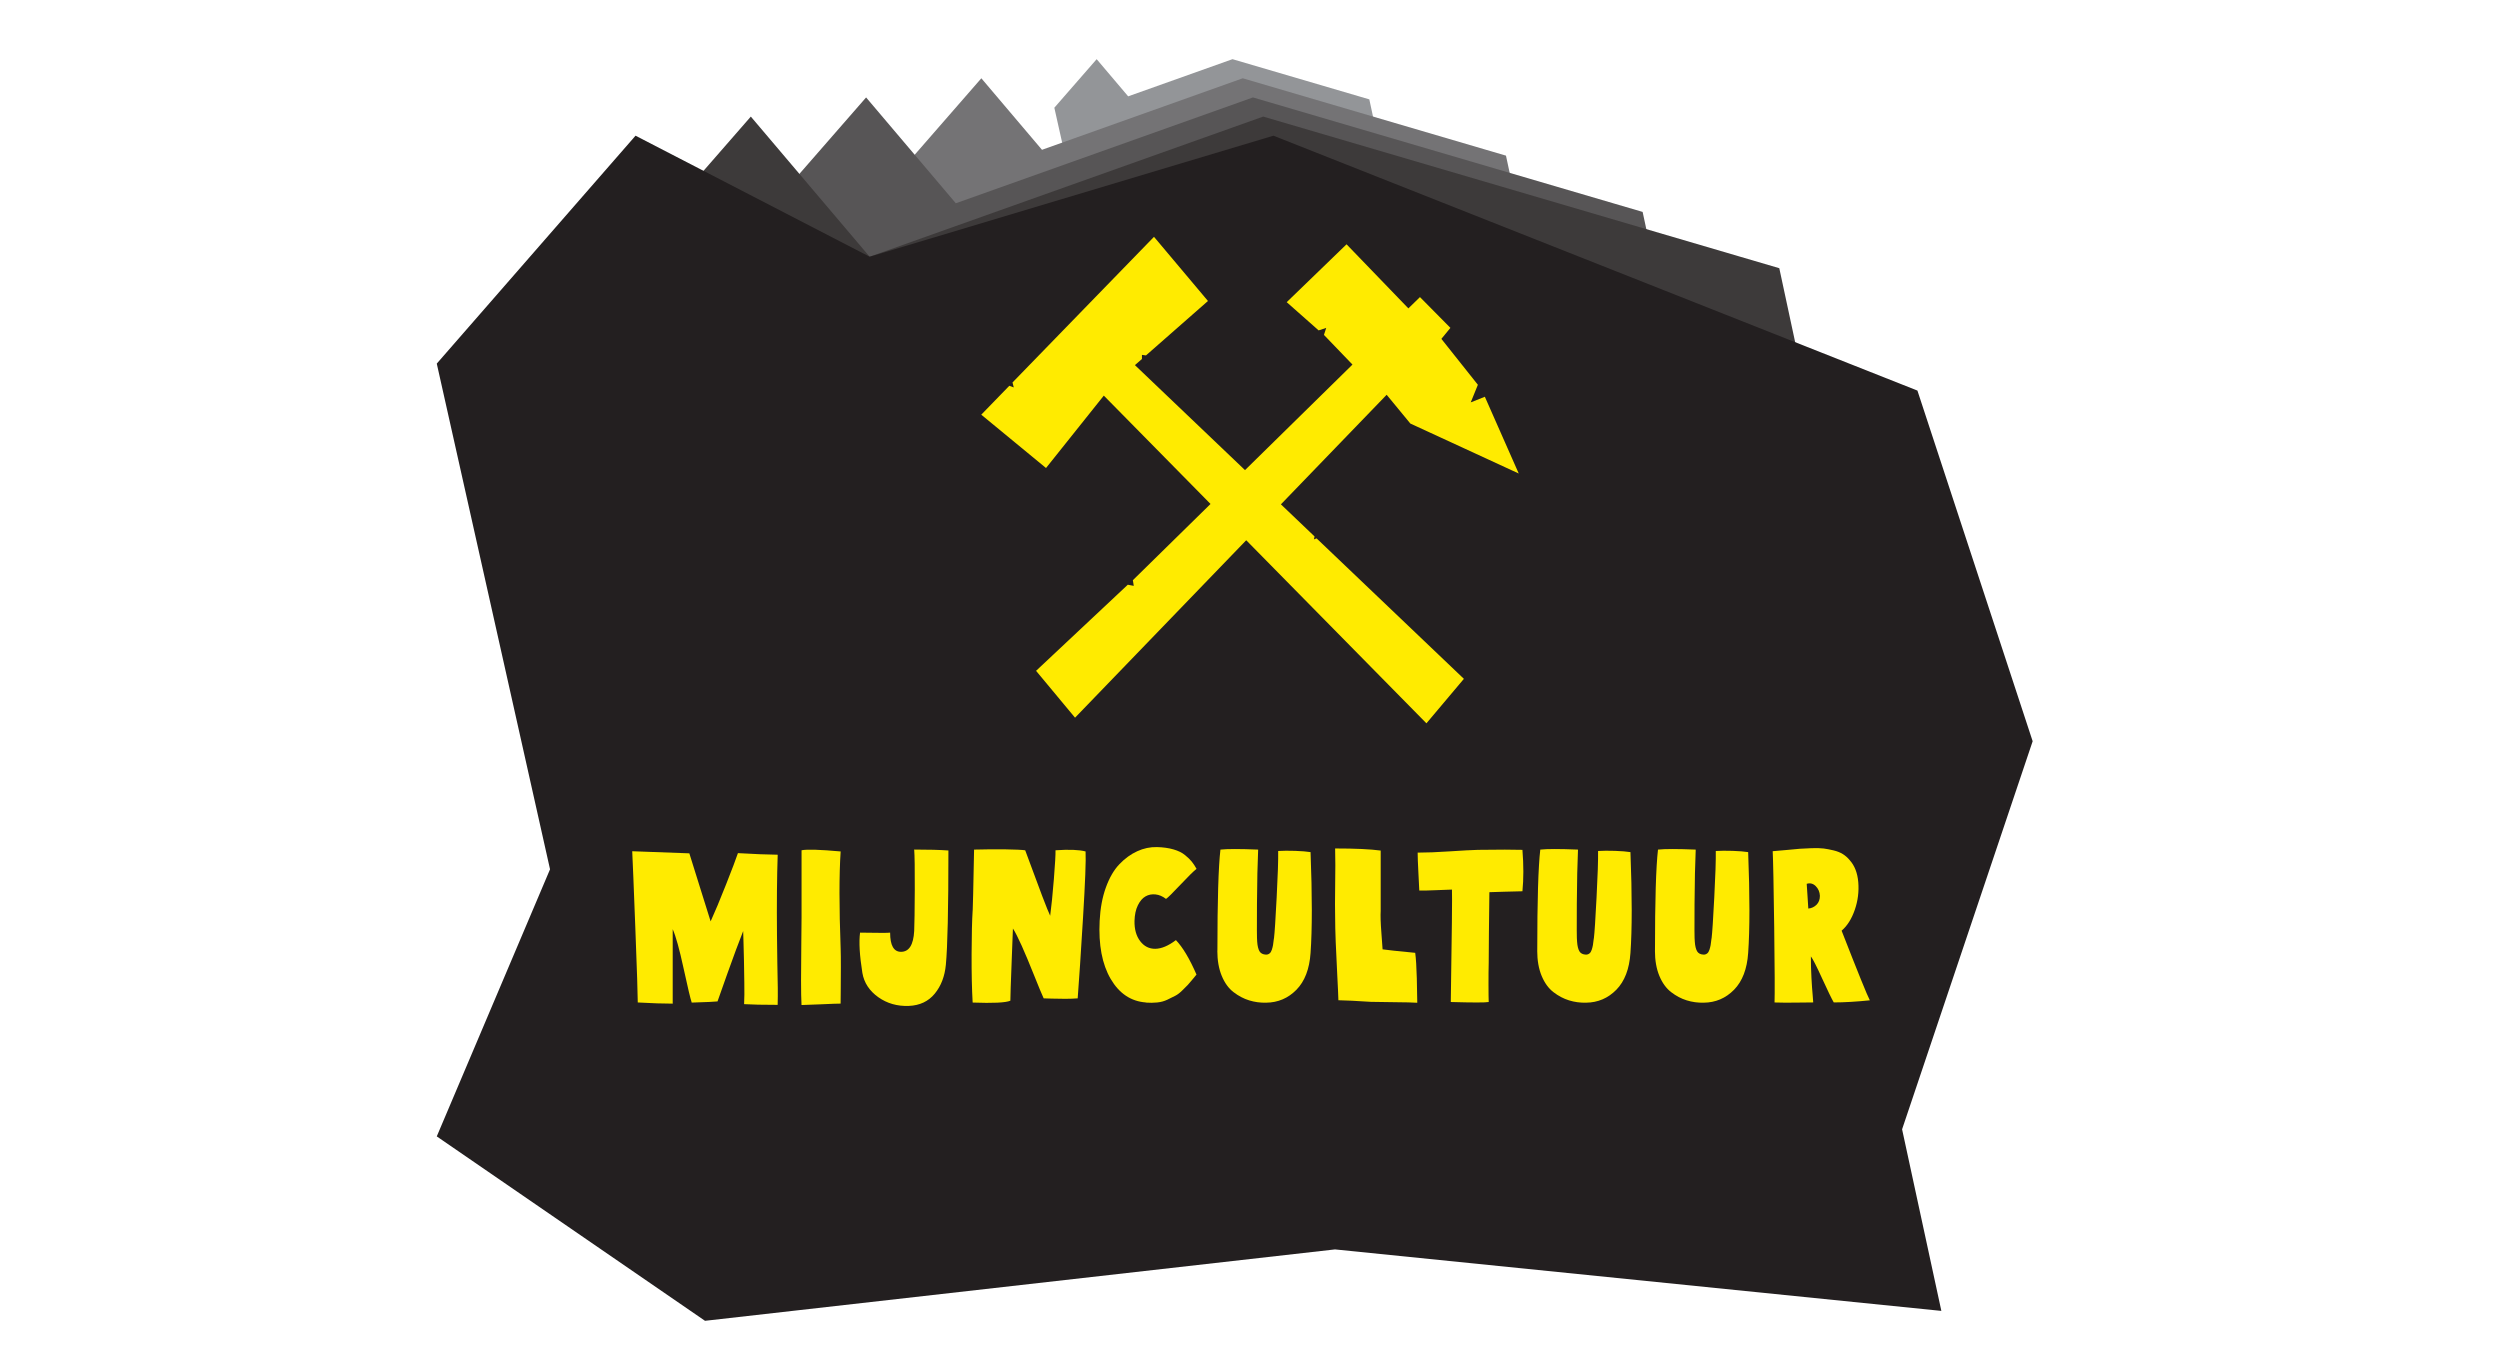
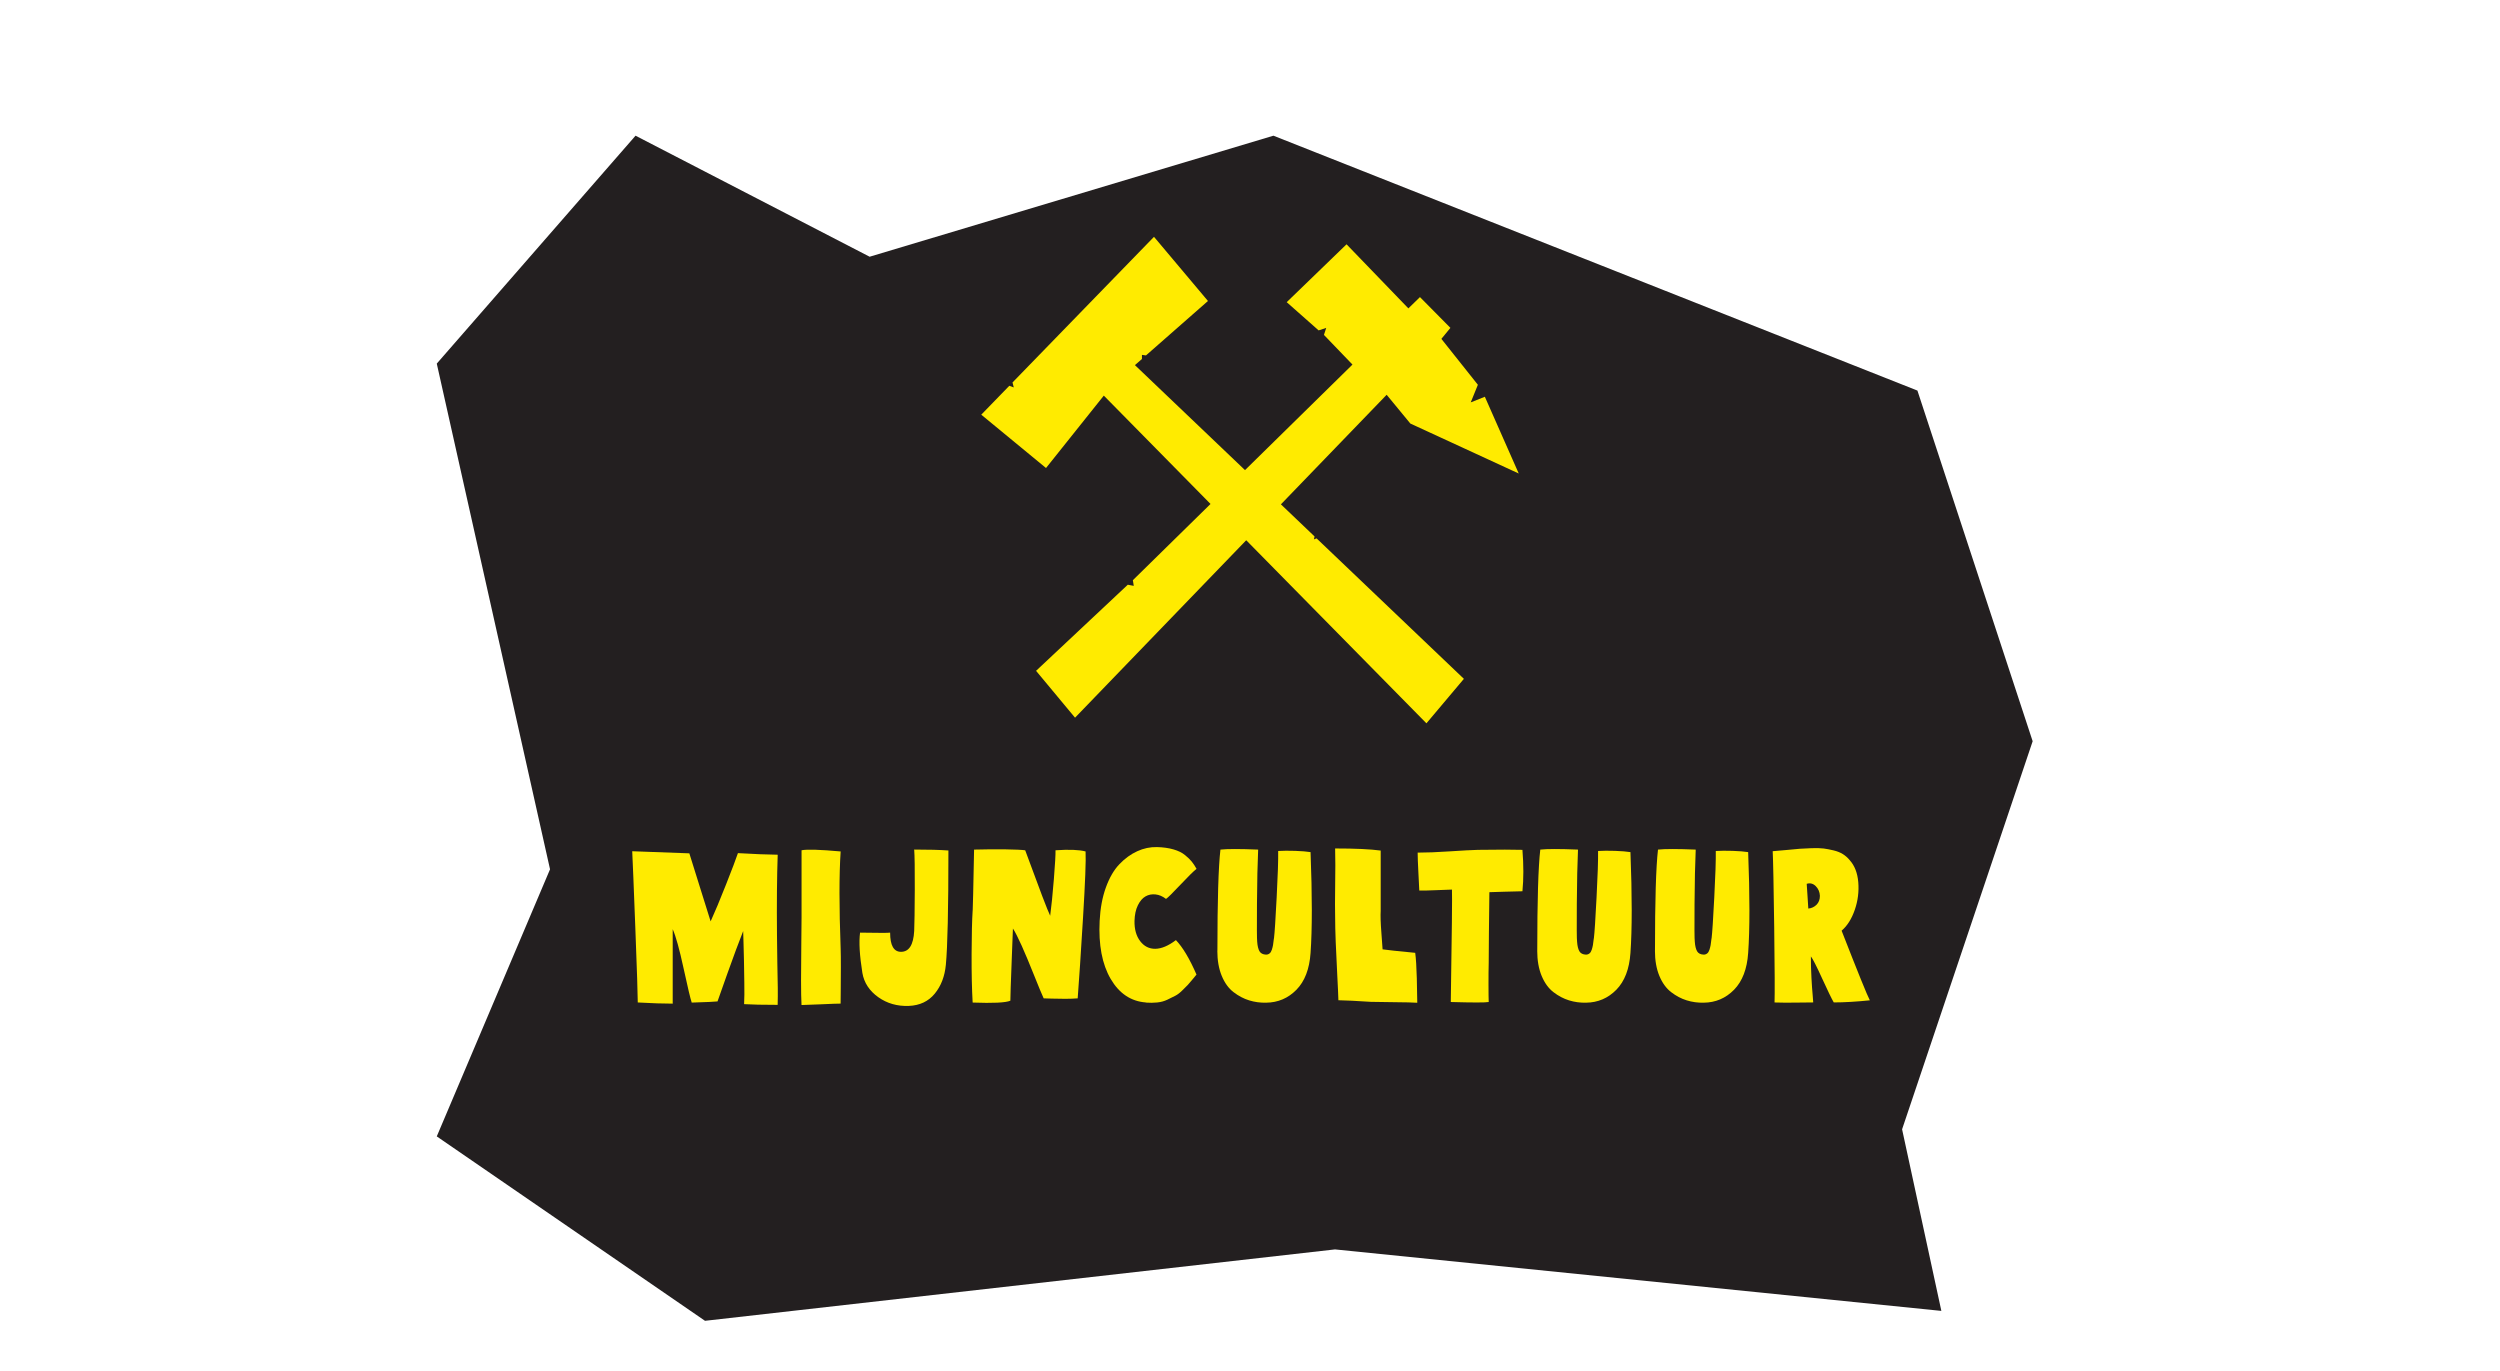
<svg xmlns="http://www.w3.org/2000/svg" id="Layer_1" version="1.1" viewBox="0 0 595.28 326.23">
  <defs>
    <style>
      .st0 {
        fill: #ffeb00;
      }

      .st1 {
-         fill: #747375;
-       }
- 
-       .st2 {
-         fill: #575556;
-       }
- 
-       .st3 {
-         fill: #3d3a3a;
-       }
- 
-       .st4 {
        fill: #231f20;
-       }
- 
-       .st5 {
-         fill: #939598;
      }
    </style>
  </defs>
-   <g>
-     <polygon class="st5" points="268.63 22.94 293.47 14.09 326.05 23.66 330.63 44.97 325.35 64.47 327.34 73.68 296.16 65.19 272.02 73.68 251.05 64.83 256.79 51.29 251.05 25.65 261.13 14.09 268.63 22.94" />
-     <polygon class="st1" points="248.11 35.67 295.91 18.64 358.59 37.06 367.38 78.05 357.24 115.58 361.07 133.3 301.1 116.97 254.64 133.3 214.28 116.27 225.33 90.22 214.28 40.88 233.67 18.64 248.11 35.67" />
-     <polygon class="st2" points="227.59 48.4 298.34 23.2 391.13 50.46 404.15 111.14 389.12 166.68 394.8 192.91 306.02 168.74 237.27 192.91 177.52 167.71 193.88 129.14 177.52 56.11 206.23 23.2 227.59 48.4" />
-     <polygon class="st3" points="207.07 61.13 300.78 27.76 423.67 63.86 440.91 144.23 421.02 217.79 428.53 252.53 310.95 220.51 219.89 252.53 140.76 219.15 162.42 168.07 140.76 71.35 178.78 27.76 207.07 61.13" />
-     <polygon class="st4" points="207.07 61.13 303.22 32.31 456.56 93 484 176.5 452.91 268.9 462.26 312.14 317.88 297.5 167.87 314.5 104 270.59 130.97 206.99 104 86.58 151.33 32.31 207.07 61.13" />
-   </g>
+   <polygon class="st1" points="207.07 61.13 303.22 32.31 456.56 93 484 176.5 452.91 268.9 462.26 312.14 317.88 297.5 167.87 314.5 104 270.59 130.97 206.99 104 86.58 151.33 32.31 207.07 61.13" />
  <polygon class="st0" points="313.49 128.19 348.57 161.64 339.65 172.23 296.74 128.64 255.98 170.89 246.7 159.73 268.54 139.23 269.96 139.5 269.75 138.15 288.24 120 262.83 94.2 249.07 111.44 233.65 98.74 240.33 91.86 241.39 92.25 241.09 91.07 274.78 56.39 287.63 71.67 272.87 84.63 271.91 84.5 271.91 85.48 270.24 86.94 296.45 111.94 322.04 86.81 315.25 79.75 315.79 78.07 313.98 78.67 306.38 71.95 320.63 58.17 335.35 73.43 338.11 70.74 345.36 78.07 343.21 80.69 351.9 91.62 350.2 95.81 353.56 94.47 361.63 112.75 335.82 100.85 330.18 94 305 120.09 313.01 127.73 312.86 128.43 313.49 128.19" />
  <g>
    <path class="st0" d="M164.7,238.7c-.29-.84-.94-3.55-1.93-8.12-.99-4.57-1.85-7.68-2.59-9.33v17.73c-2.24,0-5.01-.09-8.32-.28,0-1.69-.19-7.6-.58-17.73-.39-10.13-.63-16.23-.74-18.28.18,0,4.72.17,13.6.5.48,1.58,1.37,4.42,2.67,8.54,1.3,4.11,2.1,6.66,2.4,7.66.99-2.17,2.21-5.08,3.66-8.76,1.45-3.67,2.4-6.17,2.84-7.49,3.78.22,6.94.35,9.47.38-.18,5.21-.24,11.6-.17,19.17,0,1.54.03,3.71.08,6.5.06,2.79.09,4.81.11,6.06s0,2.59-.03,4.02c-3.49,0-6.15-.06-7.99-.17.07-1.36.09-3.07.05-5.15-.04-2.07-.06-3.78-.08-5.12s-.06-2.79-.11-4.35c-.06-1.56-.08-2.49-.08-2.78-.99,2.5-2.26,5.9-3.8,10.22-1.54,4.31-2.31,6.49-2.31,6.53-.51.07-2.57.17-6.17.28l.02-.03h0Z" />
    <path class="st0" d="M190.86,218.49v-16.03c1.25-.26,4.35-.17,9.31.28-.37,5.47-.37,13.18,0,23.13.04,1.1.05,2.58.05,4.43s0,3.72-.03,5.59c-.02,1.87-.03,2.9-.03,3.08-.62,0-2.2.05-4.74.17-2.53.11-4.06.17-4.57.17-.07-1.36-.11-3.31-.11-5.87s.02-5.41.06-8.56c.04-3.16.06-5.29.06-6.39h0Z" />
    <path class="st0" d="M205.34,231.65c-.66-4.15-.85-7.34-.55-9.58.59,0,1.44,0,2.56.03,1.12.02,2.06.03,2.84.03s1.36-.02,1.76-.06c0,3.05.86,4.57,2.59,4.57,1.91,0,2.96-1.65,3.14-4.96.07-1.62.12-4.91.14-9.89.02-4.97-.03-8.14-.14-9.5,3.38,0,6.09.07,8.15.22,0,13.84-.2,22.91-.61,27.21-.26,2.75-1.14,5.05-2.64,6.88-1.51,1.84-3.56,2.81-6.17,2.92-2.75.11-5.19-.59-7.3-2.09-2.11-1.51-3.37-3.43-3.77-5.78h0Z" />
    <path class="st0" d="M231.61,216.78c.04-.4.15-5.23.33-14.48,2.64-.07,5.13-.09,7.46-.06,2.33.04,3.9.11,4.71.22,3.38,9.22,5.36,14.41,5.95,15.59.29-2.17.59-5.08.88-8.73.29-3.65.42-5.94.39-6.86,3.23-.22,5.62-.13,7.16.28.11,2.06-.09,7.32-.61,15.81-.51,8.48-.94,14.87-1.27,19.17-.88.07-1.86.11-2.95.11s-2.16-.02-3.22-.05c-1.07-.04-1.71-.06-1.93-.06-.44-.95-1.21-2.81-2.31-5.56-1.1-2.75-2.07-5.08-2.92-6.97-.85-1.89-1.54-3.26-2.09-4.1-.07,1.95-.17,4.38-.28,7.3s-.19,5.17-.25,6.75-.08,2.62-.08,3.14c-1.14.48-4.13.62-8.98.44-.18-3.12-.27-6.99-.25-11.59.02-4.61.1-8.05.25-10.33v-.02h0Z" />
    <path class="st0" d="M272.86,238.7c-3.56-.26-6.36-2.13-8.4-5.62-2.04-3.49-2.91-8.1-2.62-13.82.15-2.97.64-5.63,1.49-7.96.84-2.33,1.92-4.18,3.22-5.53,1.3-1.36,2.72-2.39,4.24-3.08,1.52-.7,3.09-1.03,4.71-.99,1.47.04,2.77.22,3.91.55s2.06.78,2.75,1.35c.7.57,1.24,1.09,1.62,1.57.39.48.76,1.05,1.13,1.71-.73.59-2.03,1.86-3.88,3.83-1.85,1.96-2.98,3.08-3.39,3.33-.81-.62-1.64-.98-2.51-1.07-.86-.09-1.65.06-2.37.47s-1.32,1.11-1.82,2.12-.76,2.25-.8,3.72c-.04,1.98.41,3.59,1.35,4.82.94,1.23,2.14,1.84,3.61,1.82,1.47-.02,3.1-.71,4.9-2.07,1.62,1.69,3.25,4.42,4.9,8.21-.04.04-.33.39-.88,1.07-.55.68-.95,1.14-1.18,1.38s-.66.66-1.27,1.27-1.18,1.05-1.71,1.32c-.53.28-1.17.59-1.9.94-.73.35-1.53.57-2.4.66-.86.09-1.77.1-2.73.03l.03-.03h0Z" />
    <path class="st0" d="M289.88,226.37c0-11.93.24-19.95.72-24.07,1.62-.18,4.61-.18,8.98,0-.15,3.23-.24,7.54-.28,12.94-.04,5.4-.02,8.39.05,8.98.07,1.03.26,1.79.55,2.29.29.5.81.76,1.54.8.33,0,.62-.09.85-.28.24-.18.42-.48.55-.88s.22-.77.28-1.1.12-.81.19-1.43c.04-.15.05-.24.05-.28.15-1.21.36-4.43.63-9.67.28-5.23.39-8.91.36-11.04,1.1-.07,2.44-.08,4.02-.03s2.81.16,3.69.3c.4,10.39.4,18.39,0,24.01-.26,3.82-1.38,6.74-3.36,8.76-1.98,2.02-4.39,3.05-7.21,3.08-1.4.04-2.75-.15-4.05-.55-1.3-.4-2.54-1.05-3.72-1.96-1.18-.9-2.11-2.19-2.81-3.88s-1.05-3.69-1.05-6h.02Z" />
    <path class="st0" d="M317.91,218.05c-.04-1.58-.04-3.68,0-6.31.04-2.62.05-4.54.05-5.75s-.02-2.53-.05-3.96c4.81,0,8.43.17,10.85.5v14.37c-.07,1.07-.02,2.83.17,5.29.18,2.46.28,3.75.28,3.86.95.15,3.54.42,7.77.83.18,1.36.31,3.39.38,6.08.07,2.7.11,4.64.11,5.81-.99-.07-2.88-.12-5.67-.14s-4.59-.05-5.4-.08c-3.38-.22-5.95-.35-7.71-.38-.04-1.32-.13-3.38-.28-6.17s-.27-5.35-.36-7.68c-.09-2.33-.14-4.41-.14-6.25v-.02h0Z" />
    <path class="st0" d="M337.95,212.05c-.04-.77-.11-2.23-.22-4.38-.11-2.15-.17-3.7-.17-4.65,2.09,0,4.63-.1,7.63-.3,2.99-.2,5.24-.32,6.75-.36,4.99-.07,8.52-.07,10.57,0,.29,3.63.29,6.92,0,9.86-.81,0-2.25.04-4.32.11s-3.26.11-3.55.11c-.04,2.17-.07,5.34-.11,9.53s-.05,6.63-.05,7.32c-.04,1.32-.05,3.02-.05,5.09s.02,3.48.05,4.21c-.77.15-3.78.15-9.03,0,.26-16.41.35-25.33.28-26.77-.4,0-1.63.05-3.69.14s-3.41.12-4.08.08h-.01Z" />
    <path class="st0" d="M366.04,226.37c0-11.93.24-19.95.72-24.07,1.62-.18,4.61-.18,8.98,0-.15,3.23-.24,7.54-.28,12.94-.04,5.4-.02,8.39.06,8.98.07,1.03.26,1.79.55,2.29.29.5.81.76,1.54.8.33,0,.61-.09.85-.28.24-.18.42-.48.55-.88.13-.4.22-.77.28-1.1.05-.33.12-.81.19-1.43.04-.15.05-.24.05-.28.15-1.21.36-4.43.63-9.67.28-5.23.39-8.91.36-11.04,1.1-.07,2.44-.08,4.02-.03s2.81.16,3.69.3c.4,10.39.4,18.39,0,24.01-.26,3.82-1.38,6.74-3.36,8.76-1.98,2.02-4.39,3.05-7.21,3.08-1.4.04-2.75-.15-4.05-.55-1.3-.4-2.54-1.05-3.72-1.96-1.17-.9-2.11-2.19-2.81-3.88s-1.05-3.69-1.05-6h0Z" />
    <path class="st0" d="M394.07,226.37c0-11.93.24-19.95.72-24.07,1.62-.18,4.61-.18,8.98,0-.15,3.23-.24,7.54-.28,12.94-.04,5.4-.02,8.39.06,8.98.07,1.03.26,1.79.55,2.29.29.5.81.76,1.54.8.33,0,.61-.09.85-.28.24-.18.42-.48.55-.88.13-.4.22-.77.28-1.1.05-.33.12-.81.19-1.43.04-.15.05-.24.05-.28.15-1.21.36-4.43.63-9.67.28-5.23.39-8.91.36-11.04,1.1-.07,2.44-.08,4.02-.03s2.81.16,3.69.3c.4,10.39.4,18.39,0,24.01-.26,3.82-1.38,6.74-3.36,8.76-1.98,2.02-4.39,3.05-7.21,3.08-1.4.04-2.75-.15-4.05-.55-1.3-.4-2.54-1.05-3.72-1.96-1.17-.9-2.11-2.19-2.81-3.88s-1.05-3.69-1.05-6h0Z" />
    <path class="st0" d="M422.54,238.7c.07-1.98.05-7.95-.08-17.9-.13-9.95-.25-15.99-.36-18.12.66-.04,1.73-.13,3.22-.28s2.57-.25,3.25-.3,1.62-.1,2.84-.14c1.21-.04,2.16,0,2.84.08.68.09,1.45.24,2.31.44s1.61.5,2.23.88c.62.39,1.17.87,1.65,1.46,1.17,1.29,1.85,3.04,2.04,5.26.18,2.22-.09,4.41-.83,6.55-.74,2.15-1.78,3.81-3.14,4.98,3.86,9.88,6.09,15.4,6.72,16.58-3.27.33-6.13.5-8.59.5-.51-.88-1.44-2.79-2.78-5.73s-2.23-4.68-2.67-5.23c0,1.76.05,3.47.14,5.12.09,1.65.18,2.98.28,3.99.09,1.01.14,1.62.14,1.85-.51,0-1.47,0-2.86.03s-2.64.03-3.75.03-1.96-.02-2.59-.05h-.01ZM430.2,210.45c.04.48.1,1.44.19,2.89s.16,2.45.19,3c.77-.07,1.42-.38,1.96-.91.53-.53.8-1.24.8-2.12-.04-.92-.37-1.69-.99-2.31s-1.34-.81-2.15-.55Z" />
  </g>
</svg>
